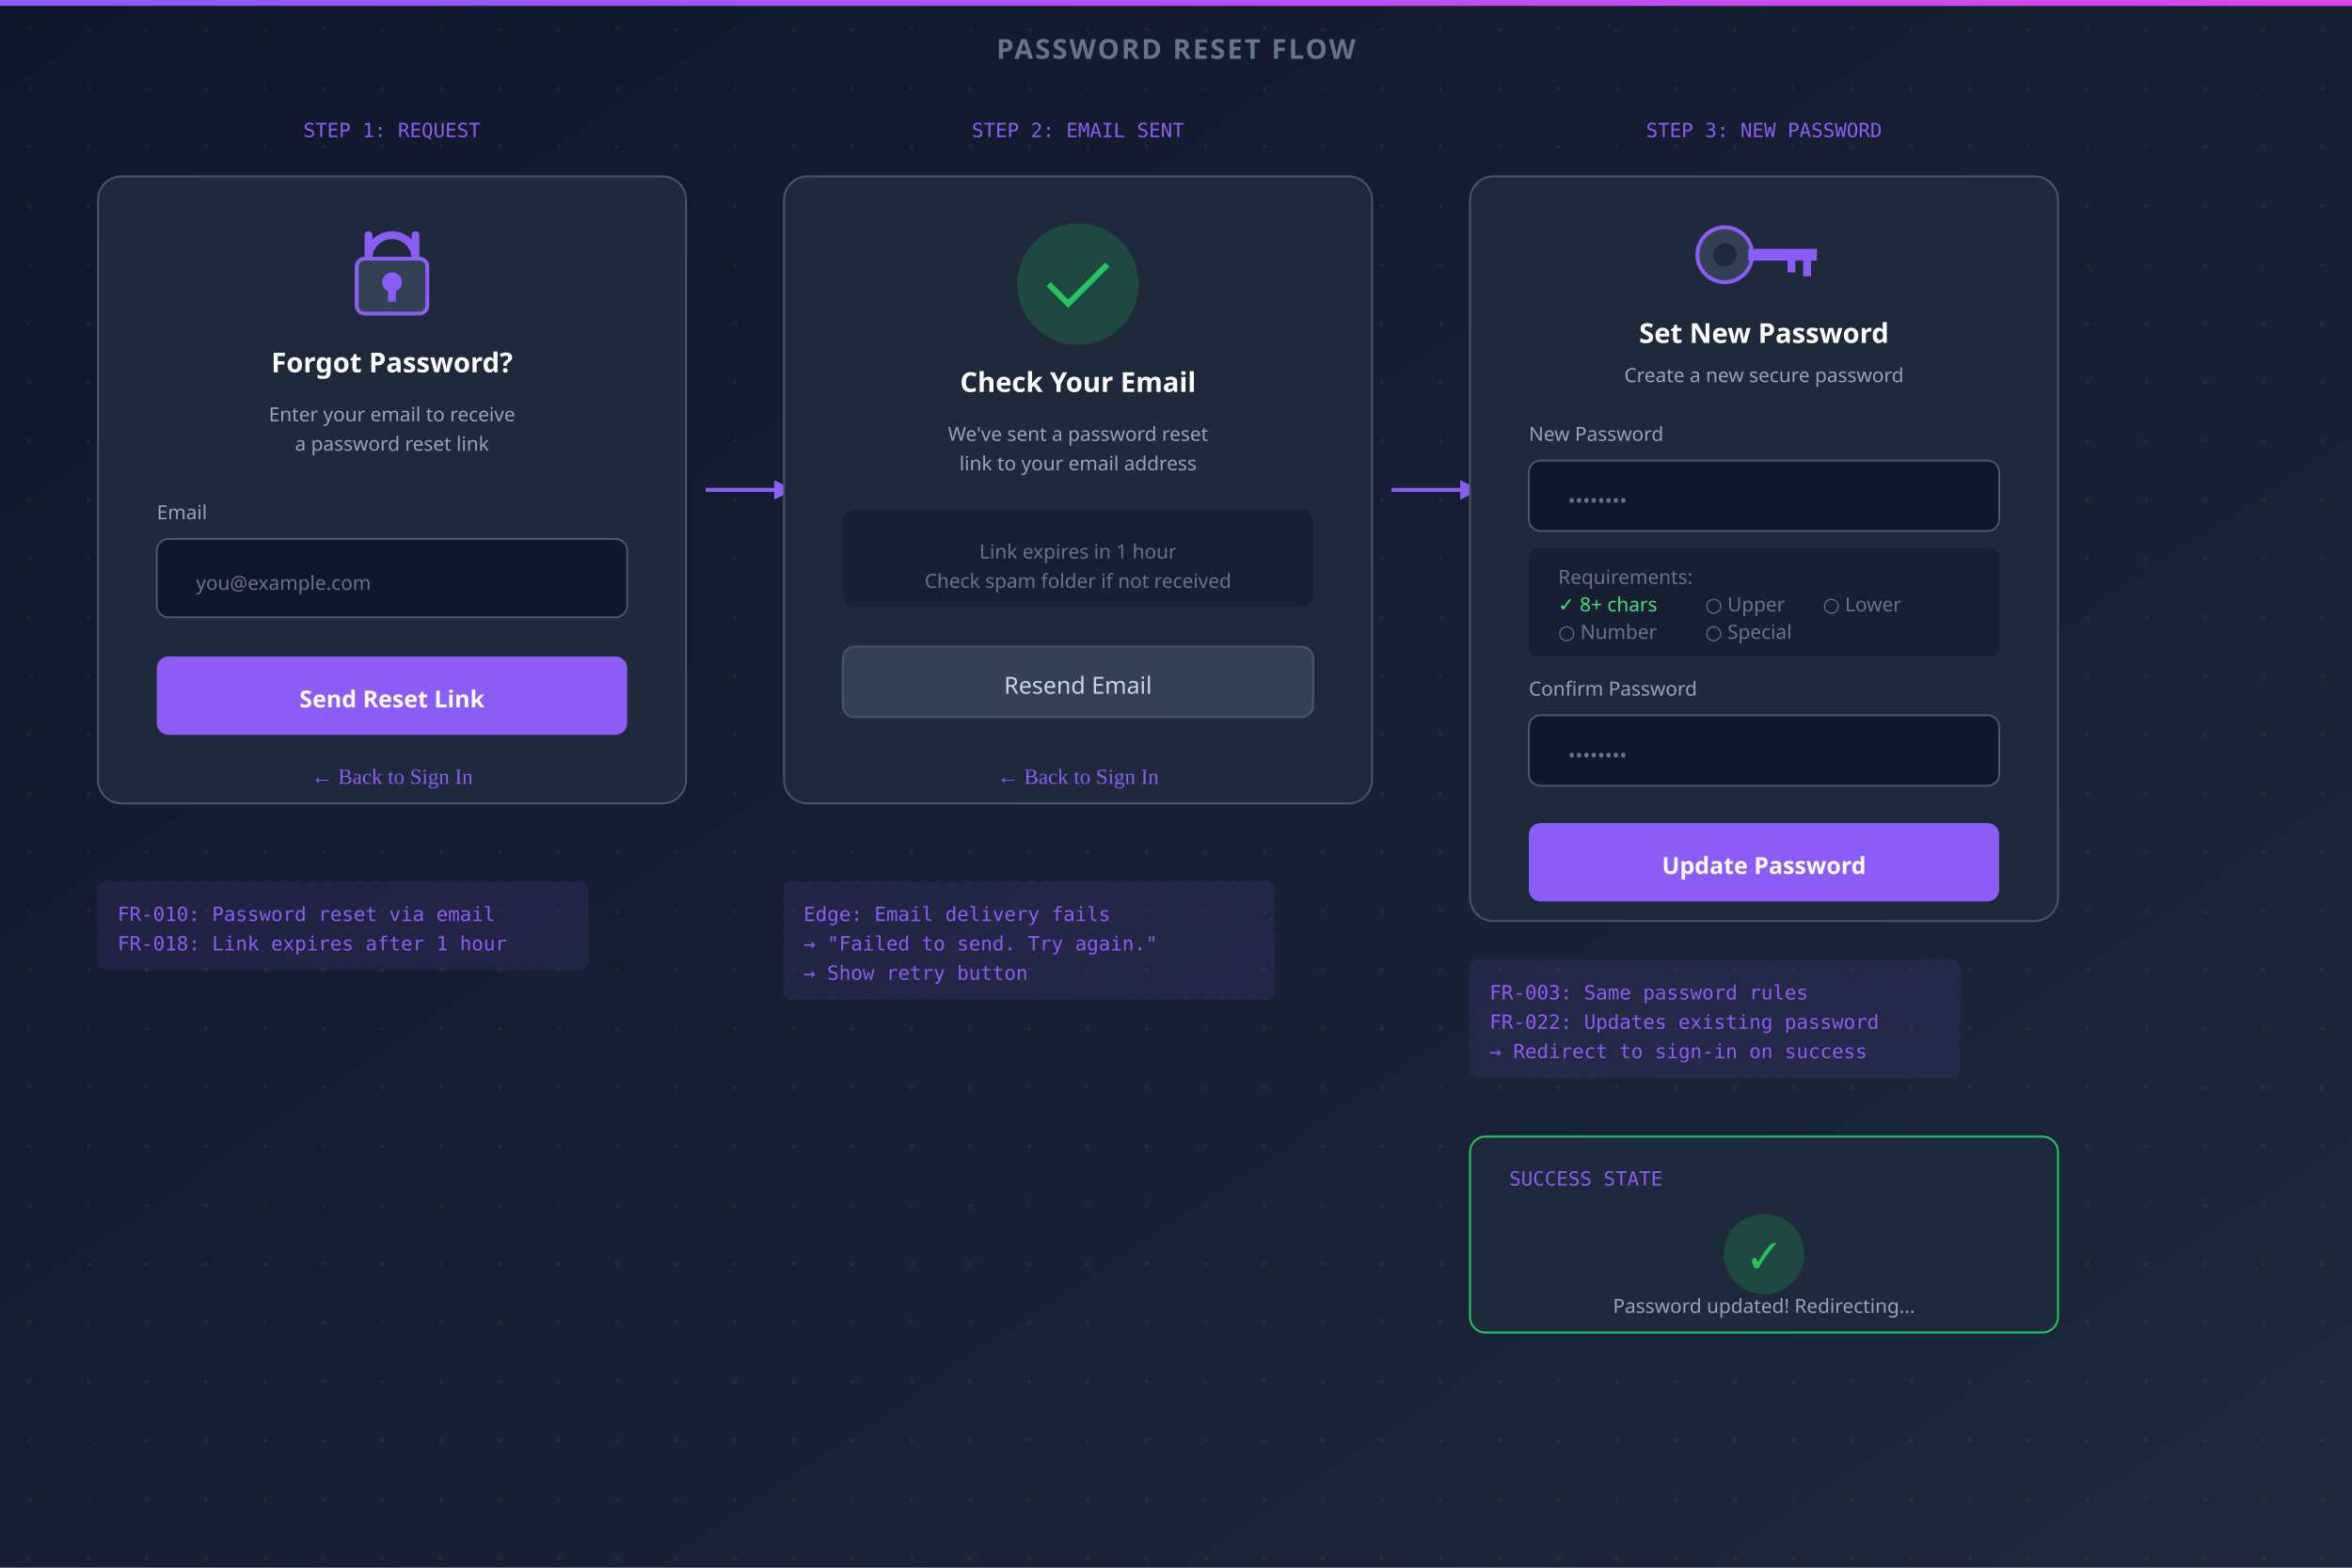
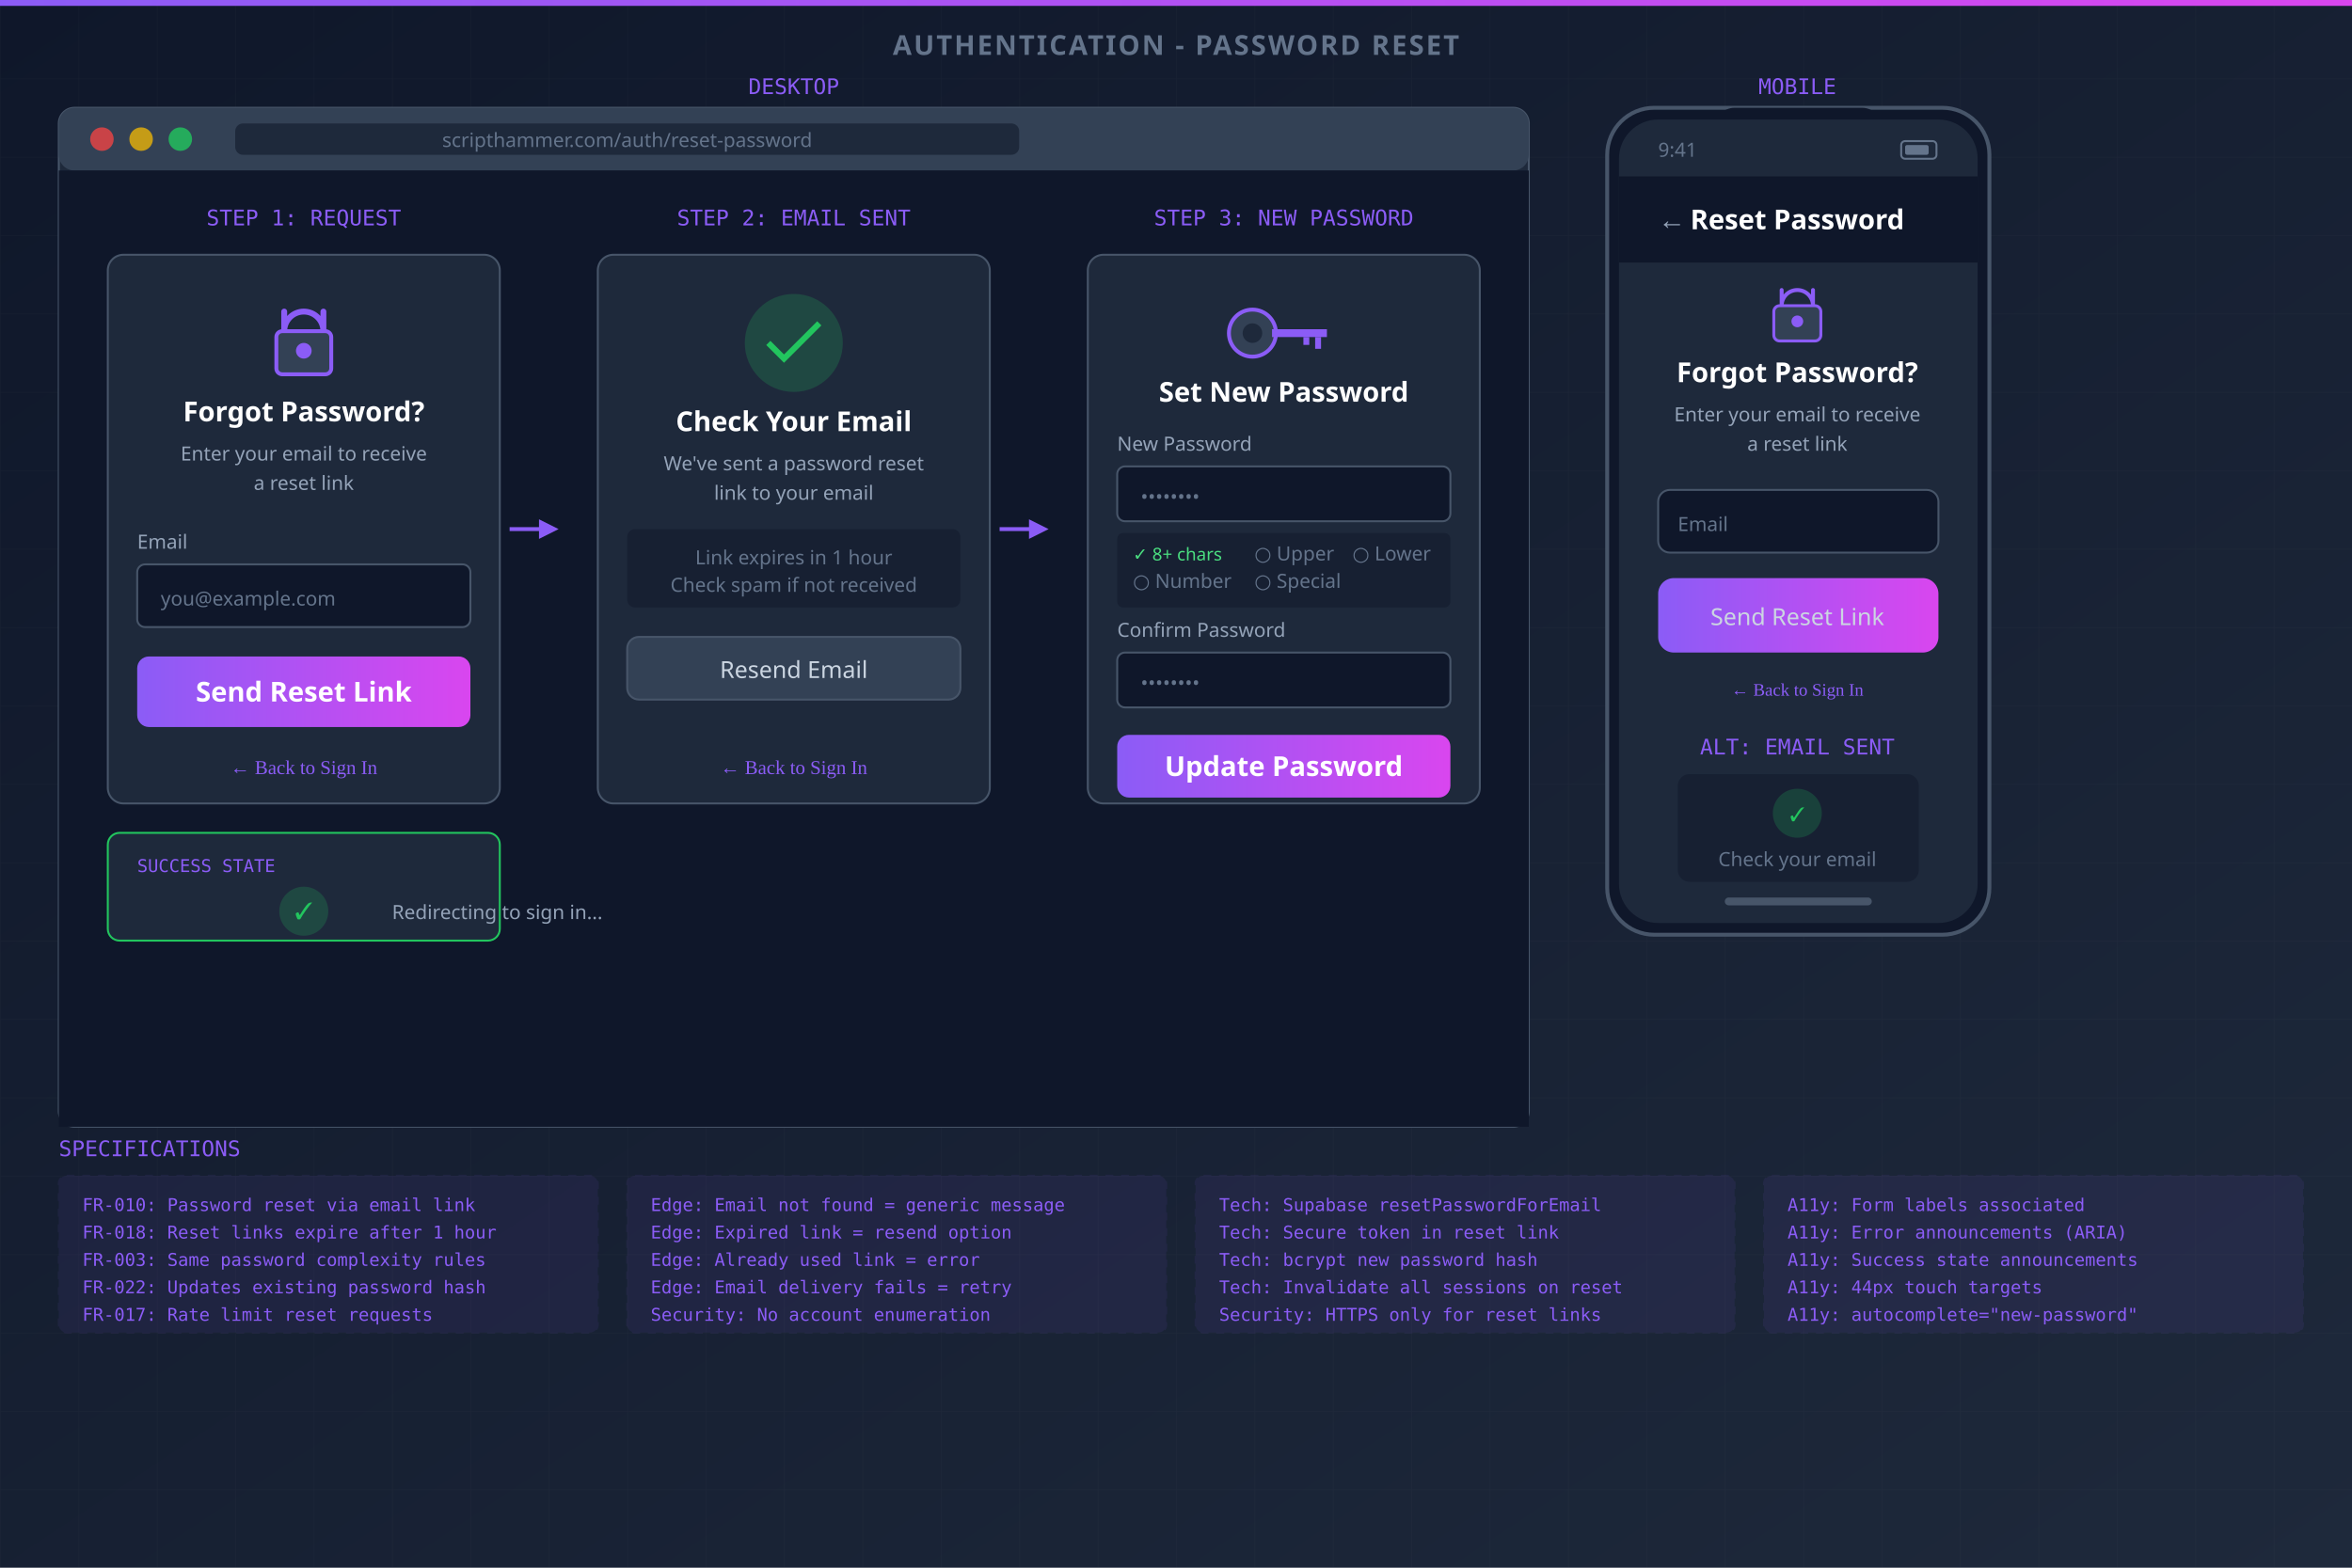
<svg xmlns="http://www.w3.org/2000/svg" viewBox="0 0 1200 800" width="1200" height="800">
  <defs>
    <linearGradient id="bgGrad" x1="0%" y1="0%" x2="100%" y2="100%">
      <stop offset="0%" style="stop-color:#0f172a" />
      <stop offset="100%" style="stop-color:#1e293b" />
    </linearGradient>
    <linearGradient id="accentGrad" x1="0%" y1="0%" x2="100%" y2="0%">
      <stop offset="0%" style="stop-color:#8b5cf6" />
      <stop offset="100%" style="stop-color:#d946ef" />
    </linearGradient>
    <style>
+       .page-title { fill: #64748b; font-family: system-ui, sans-serif; font-size: 14px; font-weight: 600; letter-spacing: 1px; }
+       .section-label { fill: #8b5cf6; font-family: monospace; font-size: 11px; }
      .heading { fill: #ffffff; font-family: system-ui, sans-serif; font-size: 14px; font-weight: bold; }
+       .heading-lg { fill: #ffffff; font-family: system-ui, sans-serif; font-size: 20px; font-weight: bold; }
+       .text-md { fill: #cbd5e1; font-family: system-ui, sans-serif; font-size: 12px; }
      .text-sm { fill: #94a3b8; font-family: system-ui, sans-serif; font-size: 10px; }
-       .text-md { fill: #cbd5e1; font-family: system-ui, sans-serif; font-size: 12px; }
      .text-muted { fill: #64748b; font-family: system-ui, sans-serif; font-size: 10px; }
-       .annotation { fill: #8b5cf6; font-family: monospace; font-size: 10px; }
-       .success { fill: #4ade80; font-family: system-ui, sans-serif; font-size: 10px; }
+       .annotation { fill: #8b5cf6; font-family: monospace; font-size: 9px; }
+       .success { fill: #4ade80; font-family: system-ui, sans-serif; font-size: 9px; }
    </style>
  </defs>
  <rect width="1200" height="800" fill="url(#bgGrad)" />
-   <g opacity="0.05">
-     <pattern id="dots" width="30" height="30" patternUnits="userSpaceOnUse">
-       <circle cx="15" cy="15" r="1" fill="#fff" />
+   <g opacity="0.03">
+     <pattern id="grid" width="40" height="40" patternUnits="userSpaceOnUse">
+       <path d="M 40 0 L 0 0 0 40" fill="none" stroke="#fff" stroke-width="0.5" />
    </pattern>
-     <rect width="1200" height="800" fill="url(#dots)" />
+     <rect width="1200" height="800" fill="url(#grid)" />
  </g>
  <rect x="0" y="0" width="1200" height="3" fill="url(#accentGrad)" />
-   <text x="600" y="30" text-anchor="middle" font-family="system-ui, sans-serif" font-size="14" font-weight="600" fill="#64748b" letter-spacing="1">PASSWORD RESET FLOW</text>
-   <text x="200" y="70" text-anchor="middle" class="annotation" font-size="12">STEP 1: REQUEST</text>
-   <rect x="50" y="90" width="300" height="320" rx="12" fill="#1e293b" stroke="#475569" />
-   <g transform="translate(200, 140)">
-     <path d="M-12,-20 L-12,-8 A12,12 0 0,1 12,-8 L12,-20" fill="none" stroke="#8b5cf6" stroke-width="4" stroke-linecap="round" />
-     <rect x="-18" y="-8" width="36" height="28" rx="4" fill="#334155" stroke="#8b5cf6" stroke-width="2" />
-     <circle cx="0" cy="4" r="5" fill="#8b5cf6" />
-     <rect x="-2" y="4" width="4" height="10" fill="#8b5cf6" />
+   <text x="600" y="28" text-anchor="middle" class="page-title">AUTHENTICATION - PASSWORD RESET</text>
+   <text x="405" y="48" text-anchor="middle" class="section-label">DESKTOP</text>
+   <rect x="30" y="55" width="750" height="520" rx="8" fill="#1e293b" stroke="#475569" stroke-width="1" />
+   <rect x="30" y="55" width="750" height="32" rx="8" fill="#334155" />
+   <circle cx="52" cy="71" r="6" fill="#ef4444" opacity="0.8" />
+   <circle cx="72" cy="71" r="6" fill="#eab308" opacity="0.8" />
+   <circle cx="92" cy="71" r="6" fill="#22c55e" opacity="0.8" />
+   <rect x="120" y="63" width="400" height="16" rx="4" fill="#1e293b" />
+   <text x="320" y="75" text-anchor="middle" class="text-muted">scripthammer.com/auth/reset-password</text>
+   <rect x="30" y="87" width="750" height="488" fill="#0f172a" />
+   <text x="155" y="115" text-anchor="middle" class="section-label">STEP 1: REQUEST</text>
+   <text x="405" y="115" text-anchor="middle" class="section-label">STEP 2: EMAIL SENT</text>
+   <text x="655" y="115" text-anchor="middle" class="section-label">STEP 3: NEW PASSWORD</text>
+   <rect x="55" y="130" width="200" height="280" rx="8" fill="#1e293b" stroke="#475569" />
+   <g transform="translate(155, 175)">
+     <path d="M-10,-16 L-10,-6 A10,10 0 0,1 10,-6 L10,-16" fill="none" stroke="#8b5cf6" stroke-width="3" stroke-linecap="round" />
+     <rect x="-14" y="-6" width="28" height="22" rx="3" fill="#334155" stroke="#8b5cf6" stroke-width="2" />
+     <circle cx="0" cy="4" r="4" fill="#8b5cf6" />
  </g>
-   <text x="200" y="190" text-anchor="middle" class="heading" font-size="16">Forgot Password?</text>
-   <text x="200" y="215" text-anchor="middle" class="text-sm">Enter your email to receive</text>
-   <text x="200" y="230" text-anchor="middle" class="text-sm">a password reset link</text>
-   <text x="80" y="265" class="text-sm">Email</text>
-   <rect x="80" y="275" width="240" height="40" rx="6" fill="#0f172a" stroke="#475569" />
-   <text x="100" y="301" class="text-muted">you@example.com</text>
-   <rect x="80" y="335" width="240" height="40" rx="6" fill="#8b5cf6" />
-   <text x="200" y="361" text-anchor="middle" fill="white" font-family="system-ui" font-size="12" font-weight="600">Send Reset Link</text>
-   <text x="200" y="400" text-anchor="middle" fill="#8b5cf6" font-size="11">← Back to Sign In</text>
-   <path d="M360 250 L400 250" stroke="#8b5cf6" stroke-width="2" fill="none" />
-   <path d="M395 245 L405 250 L395 255" fill="#8b5cf6" />
-   <text x="550" y="70" text-anchor="middle" class="annotation" font-size="12">STEP 2: EMAIL SENT</text>
-   <rect x="400" y="90" width="300" height="320" rx="12" fill="#1e293b" stroke="#475569" />
-   <circle cx="550" cy="145" r="30" fill="#22c55e" opacity="0.2" stroke="#22c55e" stroke-width="2" />
-   <path d="M535 145 L545 155 L565 135" stroke="#22c55e" stroke-width="3" fill="none" />
-   <text x="550" y="200" text-anchor="middle" class="heading" font-size="16">Check Your Email</text>
-   <text x="550" y="225" text-anchor="middle" class="text-sm">We've sent a password reset</text>
-   <text x="550" y="240" text-anchor="middle" class="text-sm">link to your email address</text>
-   <rect x="430" y="260" width="240" height="50" rx="6" fill="#0f172a" opacity="0.5" />
-   <text x="550" y="285" text-anchor="middle" class="text-muted">Link expires in 1 hour</text>
-   <text x="550" y="300" text-anchor="middle" class="text-muted">Check spam folder if not received</text>
-   <rect x="430" y="330" width="240" height="36" rx="6" fill="#334155" stroke="#475569" />
-   <text x="550" y="354" text-anchor="middle" class="text-md">Resend Email</text>
-   <text x="550" y="400" text-anchor="middle" fill="#8b5cf6" font-size="11">← Back to Sign In</text>
-   <path d="M710 250 L750 250" stroke="#8b5cf6" stroke-width="2" fill="none" />
-   <path d="M745 245 L755 250 L745 255" fill="#8b5cf6" />
-   <text x="900" y="70" text-anchor="middle" class="annotation" font-size="12">STEP 3: NEW PASSWORD</text>
-   <rect x="750" y="90" width="300" height="380" rx="12" fill="#1e293b" stroke="#475569" />
-   <g transform="translate(900, 130)">
-     <circle cx="-20" cy="0" r="14" fill="#334155" stroke="#8b5cf6" stroke-width="2" />
-     <circle cx="-20" cy="0" r="6" fill="#1e293b" />
-     <rect x="-8" y="-3" width="35" height="6" fill="#8b5cf6" />
-     <rect x="20" y="3" width="4" height="8" fill="#8b5cf6" />
-     <rect x="12" y="3" width="4" height="6" fill="#8b5cf6" />
+   <text x="155" y="215" text-anchor="middle" class="heading">Forgot Password?</text>
+   <text x="155" y="235" text-anchor="middle" class="text-sm">Enter your email to receive</text>
+   <text x="155" y="250" text-anchor="middle" class="text-sm">a reset link</text>
+   <text x="70" y="280" class="text-sm">Email</text>
+   <rect x="70" y="288" width="170" height="32" rx="4" fill="#0f172a" stroke="#475569" />
+   <text x="82" y="309" class="text-muted">you@example.com</text>
+   <rect x="70" y="335" width="170" height="36" rx="6" fill="url(#accentGrad)" />
+   <text x="155" y="358" text-anchor="middle" fill="#fff" class="heading" font-size="11">Send Reset Link</text>
+   <text x="155" y="395" text-anchor="middle" fill="#8b5cf6" font-size="10">← Back to Sign In</text>
+   <path d="M260 270 L280 270" stroke="#8b5cf6" stroke-width="2" />
+   <path d="M275 265 L285 270 L275 275" fill="#8b5cf6" />
+   <rect x="305" y="130" width="200" height="280" rx="8" fill="#1e293b" stroke="#475569" />
+   <circle cx="405" cy="175" r="24" fill="#22c55e" opacity="0.2" stroke="#22c55e" stroke-width="2" />
+   <path d="M392 175 L400 183 L418 165" stroke="#22c55e" stroke-width="3" fill="none" />
+   <text x="405" y="220" text-anchor="middle" class="heading">Check Your Email</text>
+   <text x="405" y="240" text-anchor="middle" class="text-sm">We've sent a password reset</text>
+   <text x="405" y="255" text-anchor="middle" class="text-sm">link to your email</text>
+   <rect x="320" y="270" width="170" height="40" rx="4" fill="#0f172a" opacity="0.5" />
+   <text x="405" y="288" text-anchor="middle" class="text-muted">Link expires in 1 hour</text>
+   <text x="405" y="302" text-anchor="middle" class="text-muted">Check spam if not received</text>
+   <rect x="320" y="325" width="170" height="32" rx="6" fill="#334155" stroke="#475569" />
+   <text x="405" y="346" text-anchor="middle" class="text-md">Resend Email</text>
+   <text x="405" y="395" text-anchor="middle" fill="#8b5cf6" font-size="10">← Back to Sign In</text>
+   <path d="M510 270 L530 270" stroke="#8b5cf6" stroke-width="2" />
+   <path d="M525 265 L535 270 L525 275" fill="#8b5cf6" />
+   <rect x="555" y="130" width="200" height="280" rx="8" fill="#1e293b" stroke="#475569" />
+   <g transform="translate(655, 170)">
+     <circle cx="-16" cy="0" r="12" fill="#334155" stroke="#8b5cf6" stroke-width="2" />
+     <circle cx="-16" cy="0" r="5" fill="#1e293b" />
+     <rect x="-6" y="-2" width="28" height="4" fill="#8b5cf6" />
+     <rect x="16" y="2" width="3" height="6" fill="#8b5cf6" />
+     <rect x="10" y="2" width="3" height="4" fill="#8b5cf6" />
  </g>
-   <text x="900" y="175" text-anchor="middle" class="heading" font-size="16">Set New Password</text>
-   <text x="900" y="195" text-anchor="middle" class="text-sm">Create a new secure password</text>
-   <text x="780" y="225" class="text-sm">New Password</text>
-   <rect x="780" y="235" width="240" height="36" rx="6" fill="#0f172a" stroke="#475569" />
-   <text x="800" y="259" class="text-muted">••••••••</text>
-   <rect x="780" y="280" width="240" height="55" rx="4" fill="#0f172a" opacity="0.5" />
-   <text x="795" y="298" class="text-muted" font-size="9">Requirements:</text>
-   <text x="795" y="312" class="success" font-size="9">✓ 8+ chars</text>
-   <text x="870" y="312" class="text-muted" font-size="9">○ Upper</text>
-   <text x="930" y="312" class="text-muted" font-size="9">○ Lower</text>
-   <text x="795" y="326" class="text-muted" font-size="9">○ Number</text>
-   <text x="870" y="326" class="text-muted" font-size="9">○ Special</text>
-   <text x="780" y="355" class="text-sm">Confirm Password</text>
-   <rect x="780" y="365" width="240" height="36" rx="6" fill="#0f172a" stroke="#475569" />
-   <text x="800" y="389" class="text-muted">••••••••</text>
-   <rect x="780" y="420" width="240" height="40" rx="6" fill="#8b5cf6" />
-   <text x="900" y="446" text-anchor="middle" fill="white" font-family="system-ui" font-size="12" font-weight="600">Update Password</text>
-   <rect x="50" y="450" width="250" height="45" rx="4" fill="#8b5cf6" opacity="0.1" stroke="#8b5cf6" stroke-dasharray="4" />
-   <text x="60" y="470" class="annotation">FR-010: Password reset via email</text>
-   <text x="60" y="485" class="annotation">FR-018: Link expires after 1 hour</text>
-   <rect x="400" y="450" width="250" height="60" rx="4" fill="#8b5cf6" opacity="0.1" stroke="#8b5cf6" stroke-dasharray="4" />
-   <text x="410" y="470" class="annotation">Edge: Email delivery fails</text>
-   <text x="410" y="485" class="annotation">→ "Failed to send. Try again."</text>
-   <text x="410" y="500" class="annotation">→ Show retry button</text>
-   <rect x="750" y="490" width="250" height="60" rx="4" fill="#8b5cf6" opacity="0.1" stroke="#8b5cf6" stroke-dasharray="4" />
-   <text x="760" y="510" class="annotation">FR-003: Same password rules</text>
-   <text x="760" y="525" class="annotation">FR-022: Updates existing password</text>
-   <text x="760" y="540" class="annotation">→ Redirect to sign-in on success</text>
-   <rect x="750" y="580" width="300" height="100" rx="8" fill="#1e293b" stroke="#22c55e" />
-   <text x="770" y="605" class="annotation" fill="#22c55e">SUCCESS STATE</text>
-   <circle cx="900" cy="640" r="20" fill="#22c55e" opacity="0.2" stroke="#22c55e" />
-   <text x="900" y="647" text-anchor="middle" fill="#22c55e" font-size="18">✓</text>
-   <text x="900" y="670" text-anchor="middle" class="text-sm">Password updated! Redirecting...</text>
+   <text x="655" y="205" text-anchor="middle" class="heading">Set New Password</text>
+   <text x="570" y="230" class="text-sm">New Password</text>
+   <rect x="570" y="238" width="170" height="28" rx="4" fill="#0f172a" stroke="#475569" />
+   <text x="582" y="257" class="text-muted">••••••••</text>
+   <rect x="570" y="272" width="170" height="38" rx="3" fill="#0f172a" opacity="0.5" />
+   <text x="578" y="286" class="success">✓ 8+ chars</text>
+   <text x="640" y="286" class="text-muted" font-size="8">○ Upper</text>
+   <text x="690" y="286" class="text-muted" font-size="8">○ Lower</text>
+   <text x="578" y="300" class="text-muted" font-size="8">○ Number</text>
+   <text x="640" y="300" class="text-muted" font-size="8">○ Special</text>
+   <text x="570" y="325" class="text-sm">Confirm Password</text>
+   <rect x="570" y="333" width="170" height="28" rx="4" fill="#0f172a" stroke="#475569" />
+   <text x="582" y="352" class="text-muted">••••••••</text>
+   <rect x="570" y="375" width="170" height="32" rx="6" fill="url(#accentGrad)" />
+   <text x="655" y="396" text-anchor="middle" fill="#fff" class="heading" font-size="11">Update Password</text>
+   <rect x="55" y="425" width="200" height="55" rx="6" fill="#1e293b" stroke="#22c55e" />
+   <text x="70" y="445" class="annotation" fill="#22c55e">SUCCESS STATE</text>
+   <circle cx="155" cy="465" r="12" fill="#22c55e" opacity="0.2" stroke="#22c55e" />
+   <text x="155" y="469" text-anchor="middle" fill="#22c55e" font-size="12">✓</text>
+   <text x="200" y="469" class="text-sm">Redirecting to sign in...</text>
+   <text x="917" y="48" text-anchor="middle" class="section-label">MOBILE</text>
+   <rect x="820" y="55" width="195" height="422" rx="24" fill="#0f172a" stroke="#475569" stroke-width="2" />
+   <rect x="875" y="55" width="85" height="20" rx="10" fill="#0f172a" />
+   <rect x="826" y="61" width="183" height="410" rx="20" fill="#1e293b" />
+   <text x="846" y="80" class="text-muted" font-size="9">9:41</text>
+   <g transform="translate(970, 72)">
+     <rect x="0" y="0" width="18" height="9" rx="2" stroke="#64748b" stroke-width="1" fill="none" />
+     <rect x="2" y="2" width="12" height="5" rx="1" fill="#64748b" />
+   </g>
+   <rect x="826" y="90" width="183" height="44" fill="#0f172a" />
+   <text x="846" y="117" fill="#94a3b8" font-size="14">←</text>
+   <text x="917" y="117" text-anchor="middle" class="heading">Reset Password</text>
+   <g transform="translate(917, 160)">
+     <path d="M-8,-12 L-8,-4 A8,8 0 0,1 8,-4 L8,-12" fill="none" stroke="#8b5cf6" stroke-width="2" stroke-linecap="round" />
+     <rect x="-12" y="-4" width="24" height="18" rx="3" fill="#334155" stroke="#8b5cf6" stroke-width="1.5" />
+     <circle cx="0" cy="4" r="3" fill="#8b5cf6" />
+   </g>
+   <text x="917" y="195" text-anchor="middle" class="heading">Forgot Password?</text>
+   <text x="917" y="215" text-anchor="middle" class="text-sm">Enter your email to receive</text>
+   <text x="917" y="230" text-anchor="middle" class="text-sm">a reset link</text>
+   <rect x="846" y="250" width="143" height="32" rx="6" fill="#0f172a" stroke="#475569" />
+   <text x="856" y="271" class="text-muted" font-size="9">Email</text>
+   <rect x="846" y="295" width="143" height="38" rx="8" fill="url(#accentGrad)" />
+   <text x="917" y="319" text-anchor="middle" fill="#fff" class="text-md">Send Reset Link</text>
+   <text x="917" y="355" text-anchor="middle" fill="#8b5cf6" font-size="9">← Back to Sign In</text>
+   <text x="917" y="385" text-anchor="middle" class="section-label" font-size="9">ALT: EMAIL SENT</text>
+   <rect x="856" y="395" width="123" height="55" rx="6" fill="#0f172a" opacity="0.5" />
+   <circle cx="917" cy="415" r="12" fill="#22c55e" opacity="0.2" stroke="#22c55e" />
+   <text x="917" y="419" text-anchor="middle" fill="#22c55e" font-size="10">✓</text>
+   <text x="917" y="442" text-anchor="middle" class="text-muted" font-size="8">Check your email</text>
+   <rect x="880" y="458" width="75" height="4" rx="2" fill="#475569" />
+   <text x="30" y="590" class="section-label">SPECIFICATIONS</text>
+   <rect x="30" y="600" width="275" height="80" rx="4" fill="#8b5cf6" opacity="0.08" stroke="#8b5cf6" stroke-width="1" stroke-dasharray="4" />
+   <text x="42" y="618" class="annotation">FR-010: Password reset via email link</text>
+   <text x="42" y="632" class="annotation">FR-018: Reset links expire after 1 hour</text>
+   <text x="42" y="646" class="annotation">FR-003: Same password complexity rules</text>
+   <text x="42" y="660" class="annotation">FR-022: Updates existing password hash</text>
+   <text x="42" y="674" class="annotation">FR-017: Rate limit reset requests</text>
+   <rect x="320" y="600" width="275" height="80" rx="4" fill="#8b5cf6" opacity="0.08" stroke="#8b5cf6" stroke-width="1" stroke-dasharray="4" />
+   <text x="332" y="618" class="annotation">Edge: Email not found = generic message</text>
+   <text x="332" y="632" class="annotation">Edge: Expired link = resend option</text>
+   <text x="332" y="646" class="annotation">Edge: Already used link = error</text>
+   <text x="332" y="660" class="annotation">Edge: Email delivery fails = retry</text>
+   <text x="332" y="674" class="annotation">Security: No account enumeration</text>
+   <rect x="610" y="600" width="275" height="80" rx="4" fill="#8b5cf6" opacity="0.08" stroke="#8b5cf6" stroke-width="1" stroke-dasharray="4" />
+   <text x="622" y="618" class="annotation">Tech: Supabase resetPasswordForEmail</text>
+   <text x="622" y="632" class="annotation">Tech: Secure token in reset link</text>
+   <text x="622" y="646" class="annotation">Tech: bcrypt new password hash</text>
+   <text x="622" y="660" class="annotation">Tech: Invalidate all sessions on reset</text>
+   <text x="622" y="674" class="annotation">Security: HTTPS only for reset links</text>
+   <rect x="900" y="600" width="275" height="80" rx="4" fill="#8b5cf6" opacity="0.08" stroke="#8b5cf6" stroke-width="1" stroke-dasharray="4" />
+   <text x="912" y="618" class="annotation">A11y: Form labels associated</text>
+   <text x="912" y="632" class="annotation">A11y: Error announcements (ARIA)</text>
+   <text x="912" y="646" class="annotation">A11y: Success state announcements</text>
+   <text x="912" y="660" class="annotation">A11y: 44px touch targets</text>
+   <text x="912" y="674" class="annotation">A11y: autocomplete="new-password"</text>
</svg>
